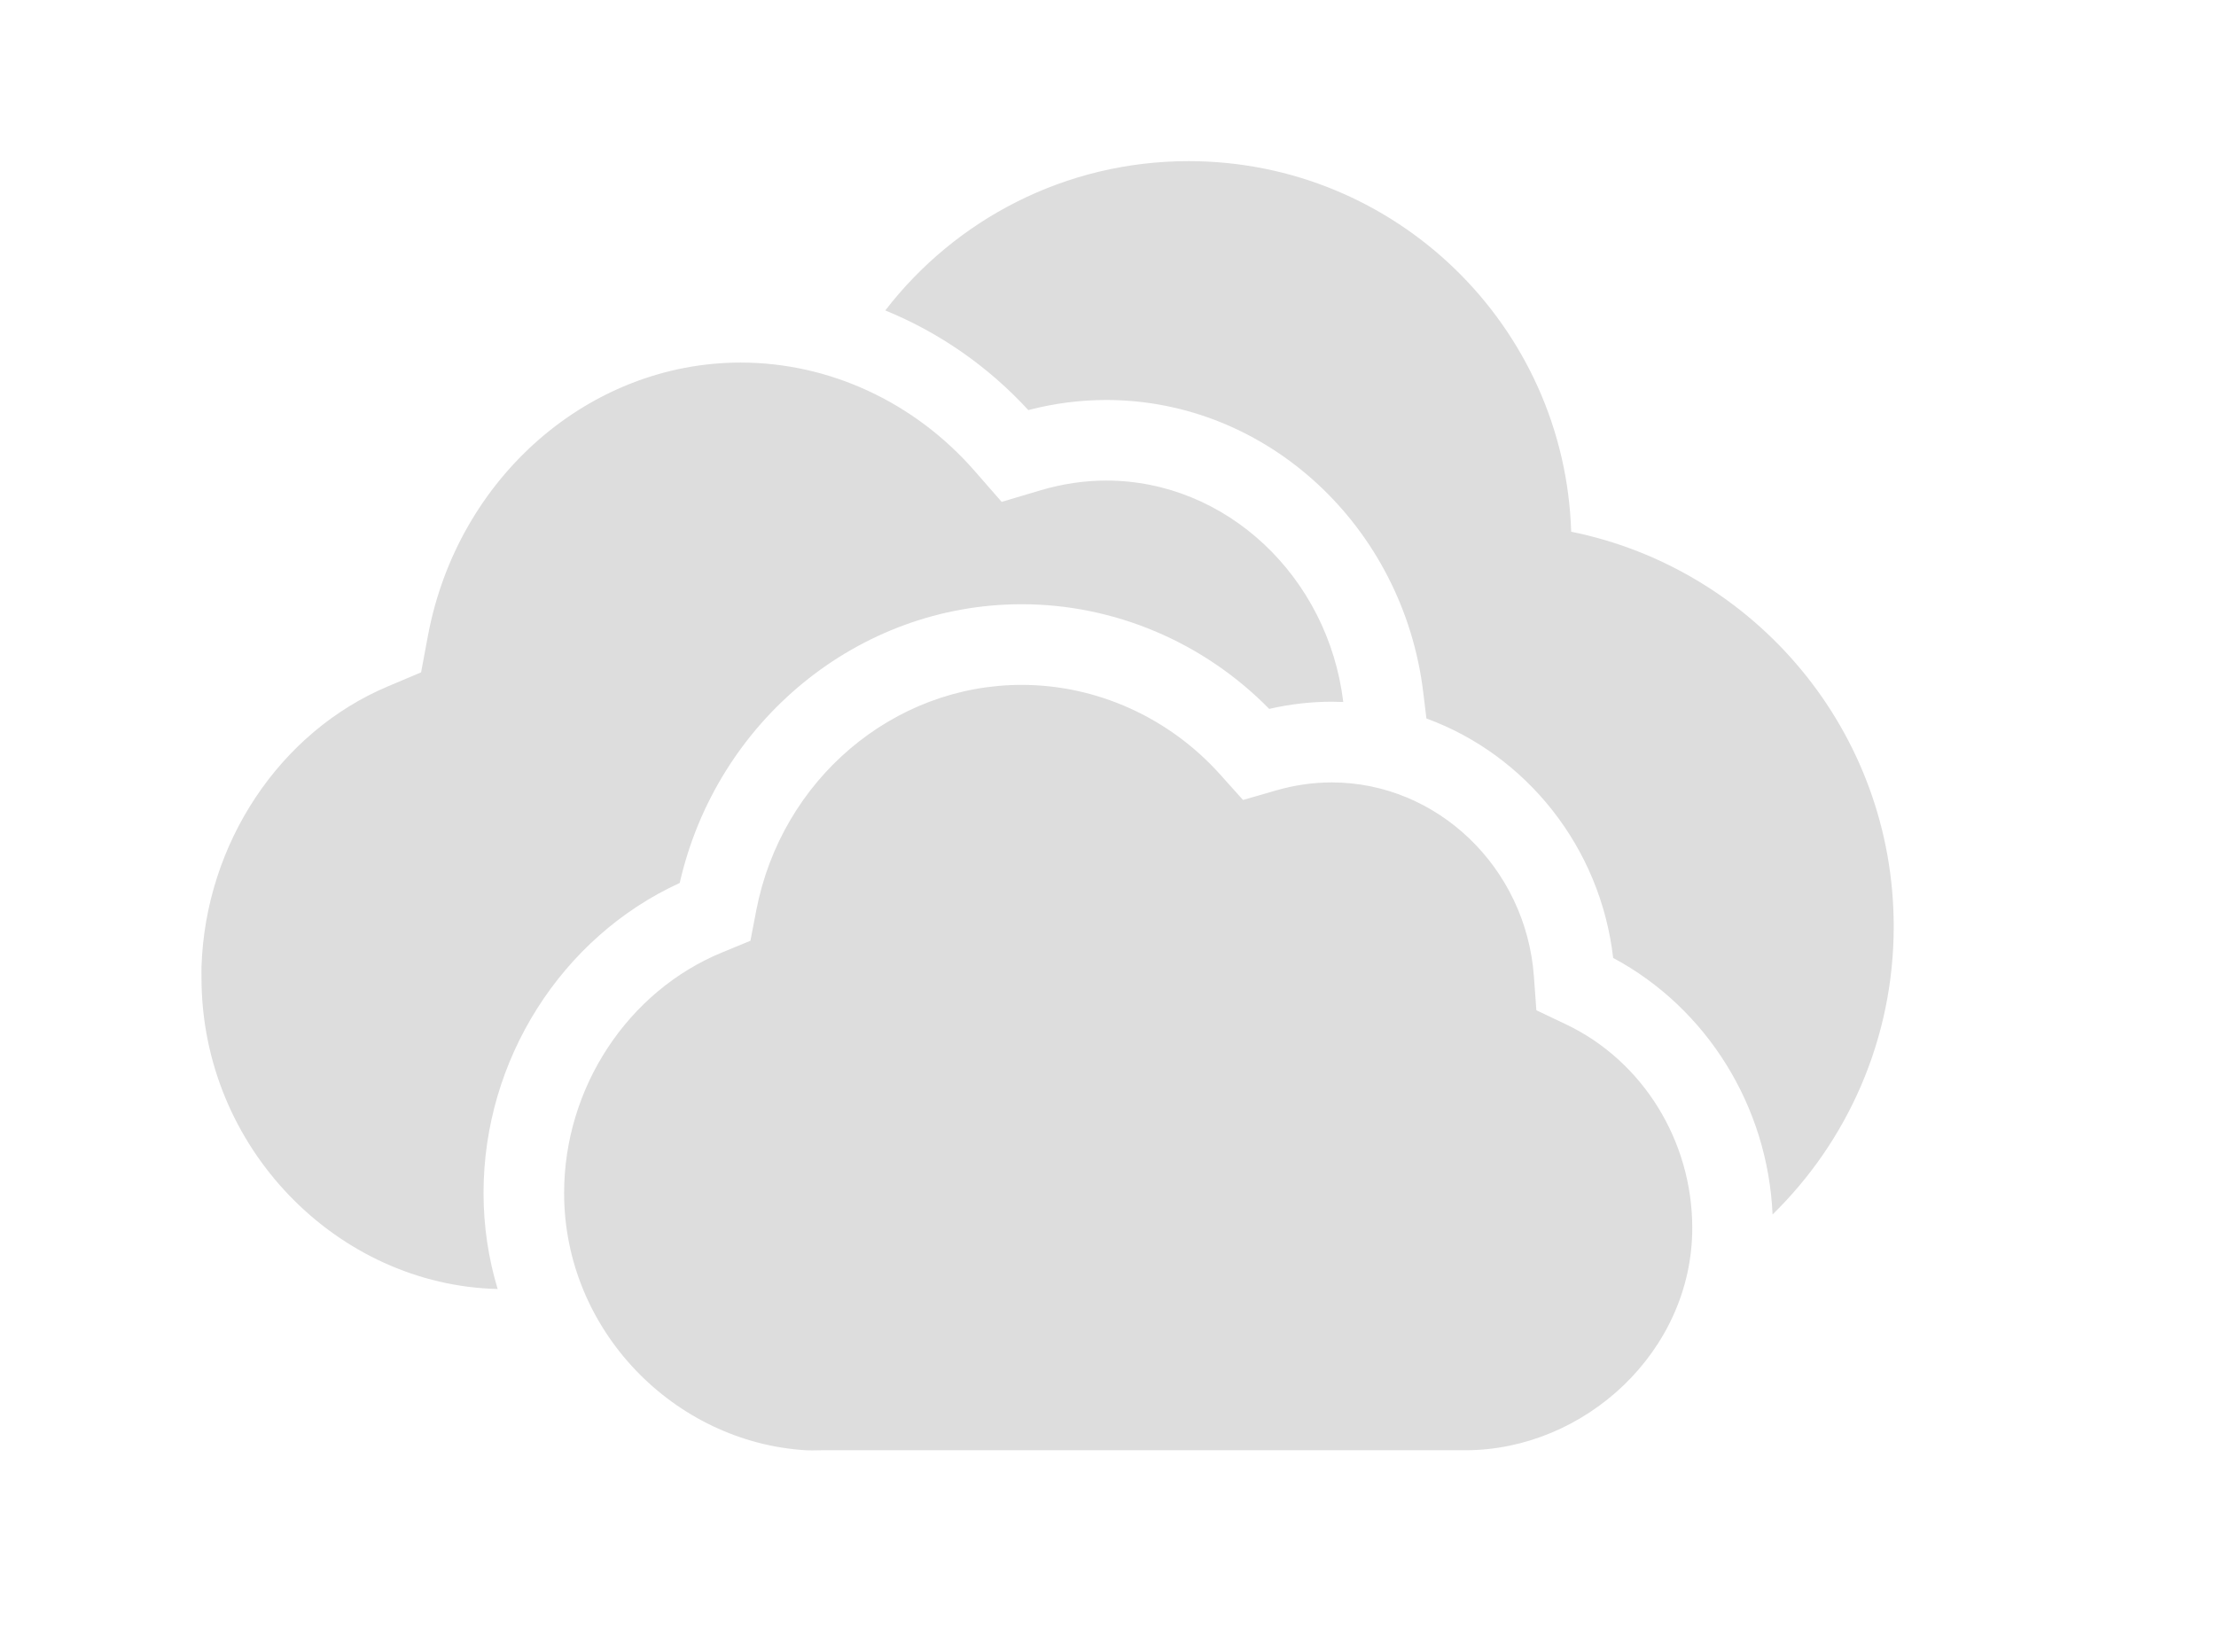
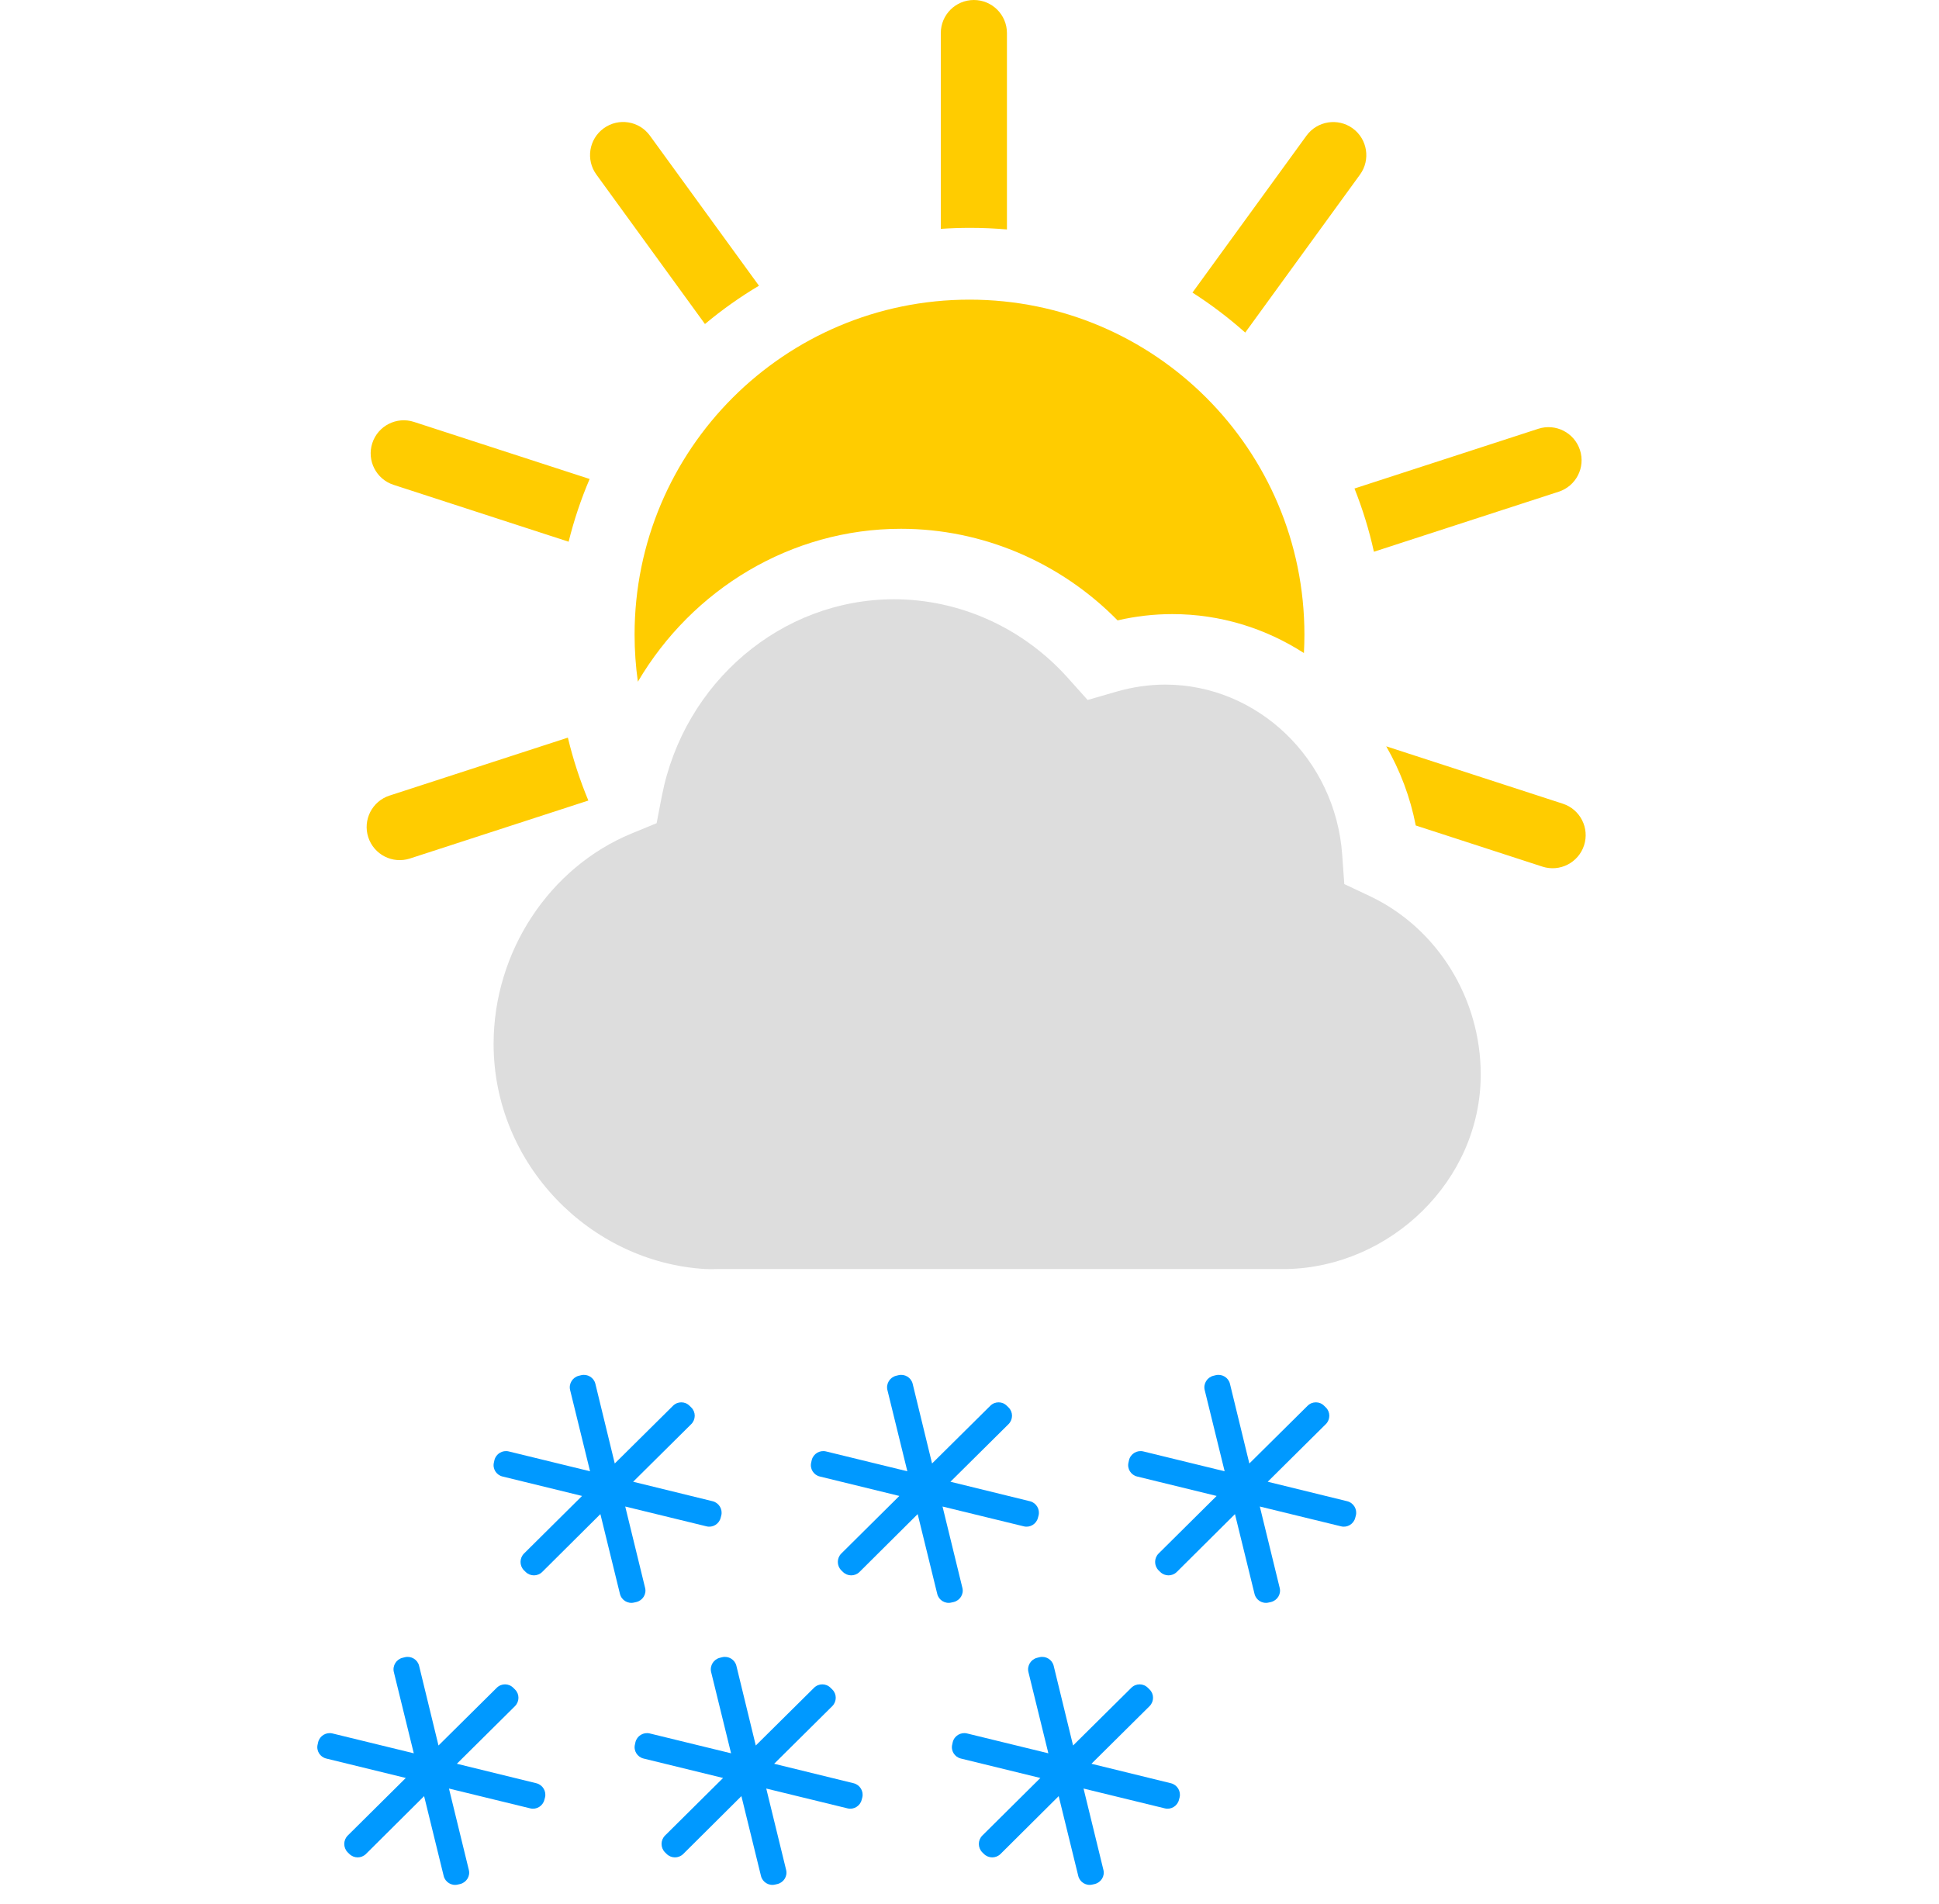
- <svg xmlns="http://www.w3.org/2000/svg" height="41" viewbox="0 0 55 41" width="55">
-   <path d="m47.001 23c0 2.801-1.152 5.333-3.007 7.148-.116-2.681-1.625-5.12-3.956-6.369-.318-2.761-2.167-5.042-4.635-5.944l-.079-.65c-.496-4.101-3.86-7.256-7.868-7.256-.646 0-1.295.084-1.934.25-1.004-1.091-2.22-1.931-3.55-2.473 1.737-2.254 4.464-3.706 7.529-3.706 5.146 0 9.336 4.092 9.495 9.199 4.567.925 8.005 4.961 8.005 9.801zm-42 1.27c0-.087-.003-.184 0-.27.098-3.059 1.936-5.829 4.629-6.963l.821-.347.172-.919c.739-3.924 4.005-6.771 7.762-6.771 2.195 0 4.309.979 5.802 2.687l.674.771.954-.284c.544-.162 1.096-.245 1.641-.245 2.983 0 5.507 2.388 5.883 5.496-.095-.004-.19-.006-.285-.006-.519 0-1.039.06-1.553.178-1.625-1.655-3.84-2.598-6.143-2.598-4.06 0-7.573 2.901-8.488 6.919-2.938 1.347-4.869 4.391-4.869 7.696 0 .827.123 1.627.35 2.383-3.965-.093-7.35-3.496-7.35-7.728zm33.131.808.738.351c1.903.907 3.131 2.89 3.131 5.053 0 3.068-2.676 5.518-5.635 5.518h-.365-15.623c-.168.005-.294.005-.377 0-3.262-.198-6-2.971-6-6.385 0-2.611 1.578-5.012 3.927-5.975l.697-.287.146-.759c.627-3.242 3.399-5.593 6.586-5.593 1.862 0 3.656.809 4.923 2.22l.571.637.809-.234c.462-.134.93-.202 1.392-.202 2.621 0 4.825 2.117 5.019 4.819z" fill="#ddd" fill-rule="evenodd" />
+ <svg xmlns="http://www.w3.org/2000/svg" height="54" viewbox="0 0 55 54" width="55">
+   <g fill="none" fill-rule="evenodd">
+     <g fill="#fc0" transform="translate(10)">
+       <path d="m16.686 6.492v-5.554c0-.518.42-.938.938-.938.518 0 .938.42.938.938v5.571c-.344-.03-.692-.046-1.044-.046-.28 0-.558.01-.833.029zm7.138 1.808 3.234-4.451c.305-.419.892-.512 1.311-.208s.512.892.208 1.311l-3.256 4.482c-.467-.416-.967-.795-1.496-1.134zm4.597 5.557 5.213-1.694c.493-.16 1.022.11 1.182.603.16.493-.11 1.022-.603 1.182l-5.242 1.703c-.136-.618-.322-1.217-.551-1.794zm.898 7.313 5.01 1.628c.493.16.763.69.603 1.182-.16.493-.69.763-1.182.603l-3.592-1.167c-.156-.805-.444-1.562-.838-2.246zm-22.631 1.539-5.06 1.644c-.493.16-1.022-.11-1.182-.603s.11-1.022.603-1.182l5.059-1.644c.147.615.342 1.211.581 1.785zm-.558-7.342-4.967-1.614c-.493-.16-.763-.69-.603-1.182.16-.493.69-.763 1.182-.603l4.983 1.619c-.244.571-.444 1.166-.596 1.78zm3.866-6.176-3.08-4.24c-.305-.419-.212-1.006.208-1.311s1.006-.212 1.311.208l3.093 4.257c-.54.321-1.052.685-1.531 1.086z" fill-rule="nonzero" />
+       <path d="m8.093 19.336c-.061-.436-.093-.882-.093-1.336 0-5.247 4.253-9.5 9.5-9.5s9.5 4.253 9.5 9.5c0 .176-.005.351-.014.525-1.085-.7-2.366-1.105-3.733-1.105-.519 0-1.039.06-1.553.178-1.625-1.655-3.84-2.598-6.143-2.598-3.122 0-5.921 1.716-7.463 4.336z" />
+     </g>
+     <path d="m38.131 25.078-.06-.839c-.193-2.702-2.397-4.819-5.019-4.819-.462 0-.931.068-1.392.202l-.809.234-.571-.637c-1.267-1.411-3.061-2.22-4.923-2.22-3.188 0-5.959 2.352-6.586 5.593l-.146.759-.697.287c-2.349.963-3.927 3.365-3.927 5.975 0 3.415 2.737 6.188 6 6.385.083.005.208.005.377 0h15.988c.066 0.0.111 0.0.135 0 2.916-.058 5.5-2.488 5.5-5.518 0-2.163-1.228-4.145-3.131-5.053z" fill="#ddd" />
+     <path d="m0 0h50v55h-50z" />
+     <g fill="#09f" fill-rule="evenodd">
+       <path d="m4.959 4.032 1.65-1.636c.128-.13.131-.34 0-.47l-.048-.047c-.128-.132-.34-.132-.47-.003l-1.653 1.638-.55-2.26c-.043-.178-.225-.288-.405-.244l-.064.016c-.178.042-.291.227-.248.403l.566 2.306-2.307-.563c-.177-.043-.36.065-.405.245l-.014.064c-.047.181.067.361.245.403l2.254.551-1.647 1.634c-.13.131-.13.342-.003.473l.048.047c.131.131.34.131.471.003l1.651-1.642.555 2.264c.043.178.225.289.402.244l.064-.014c.181-.045.293-.225.247-.403l-.563-2.306 2.305.562c.177.045.359-.067.402-.244l.017-.064c.045-.177-.067-.36-.244-.404z" transform="translate(31 38)" />
+       <path d="m4.959 4.032 1.65-1.636c.128-.13.131-.34 0-.47l-.048-.047c-.128-.132-.34-.132-.47-.003l-1.653 1.638-.55-2.26c-.043-.178-.225-.288-.405-.244l-.064.016c-.178.042-.291.227-.248.403l.566 2.306-2.307-.563c-.177-.043-.36.065-.405.245l-.014.064c-.047.181.067.361.245.403l2.254.551-1.647 1.634c-.13.131-.13.342-.003.473l.048.047c.131.131.34.131.471.003l1.651-1.642.555 2.264c.043.178.225.289.402.244l.064-.014c.181-.045.293-.225.247-.403l-.563-2.306 2.305.562c.177.045.359-.067.402-.244l.017-.064c.045-.177-.067-.36-.244-.404z" transform="translate(26 46)" />
+       <path d="m4.959 4.032 1.65-1.636c.128-.13.131-.34 0-.47l-.048-.047c-.128-.132-.34-.132-.47-.003l-1.653 1.638-.55-2.26c-.043-.178-.225-.288-.405-.244l-.064.016c-.178.042-.291.227-.248.403l.566 2.306-2.307-.563c-.177-.043-.36.065-.405.245l-.014.064c-.047.181.067.361.245.403l2.254.551-1.647 1.634c-.13.131-.13.342-.003.473l.048.047c.131.131.34.131.471.003l1.651-1.642.555 2.264c.043.178.225.289.402.244l.064-.014c.181-.045.293-.225.247-.403l-.563-2.306 2.305.562c.177.045.359-.067.402-.244l.017-.064c.045-.177-.067-.36-.244-.404z" transform="translate(22 38)" />
+       <path d="m4.959 4.032 1.65-1.636c.128-.13.131-.34 0-.47l-.048-.047c-.128-.132-.34-.132-.47-.003l-1.653 1.638-.55-2.26c-.043-.178-.225-.288-.405-.244l-.064.016c-.178.042-.291.227-.248.403l.566 2.306-2.307-.563c-.177-.043-.36.065-.405.245l-.014.064c-.047.181.067.361.245.403l2.254.551-1.647 1.634c-.13.131-.13.342-.003.473l.048.047c.131.131.34.131.471.003l1.651-1.642.555 2.264c.043.178.225.289.402.244l.064-.014c.181-.045.293-.225.247-.403l-.563-2.306 2.305.562c.177.045.359-.067.402-.244l.017-.064c.045-.177-.067-.36-.244-.404z" transform="translate(17 46)" />
+       <path d="m4.959 4.032 1.65-1.636c.128-.13.131-.34 0-.47l-.048-.047c-.128-.132-.34-.132-.47-.003l-1.653 1.638-.55-2.26c-.043-.178-.225-.288-.405-.244l-.064.016c-.178.042-.291.227-.248.403l.566 2.306-2.307-.563c-.177-.043-.36.065-.405.245l-.014.064c-.047.181.067.361.245.403l2.254.551-1.647 1.634c-.13.131-.13.342-.003.473l.048.047c.131.131.34.131.471.003l1.651-1.642.555 2.264c.043.178.225.289.402.244l.064-.014c.181-.045.293-.225.247-.403l-.563-2.306 2.305.562c.177.045.359-.067.402-.244l.017-.064c.045-.177-.067-.36-.244-.404z" transform="translate(13 38)" />
+       <path d="m4.959 4.032 1.65-1.636c.128-.13.131-.34 0-.47l-.048-.047c-.128-.132-.34-.132-.47-.003l-1.653 1.638-.55-2.26c-.043-.178-.225-.288-.405-.244l-.064.016c-.178.042-.291.227-.248.403l.566 2.306-2.307-.563c-.177-.043-.36.065-.405.245l-.014.064c-.047.181.067.361.245.403l2.254.551-1.647 1.634c-.13.131-.13.342-.003.473l.048.047c.131.131.34.131.471.003l1.651-1.642.555 2.264c.043.178.225.289.402.244l.064-.014c.181-.045.293-.225.247-.403l-.563-2.306 2.305.562c.177.045.359-.067.402-.244l.017-.064c.045-.177-.067-.36-.244-.404z" transform="translate(8 46)" />
+     </g>
+   </g>
</svg>
